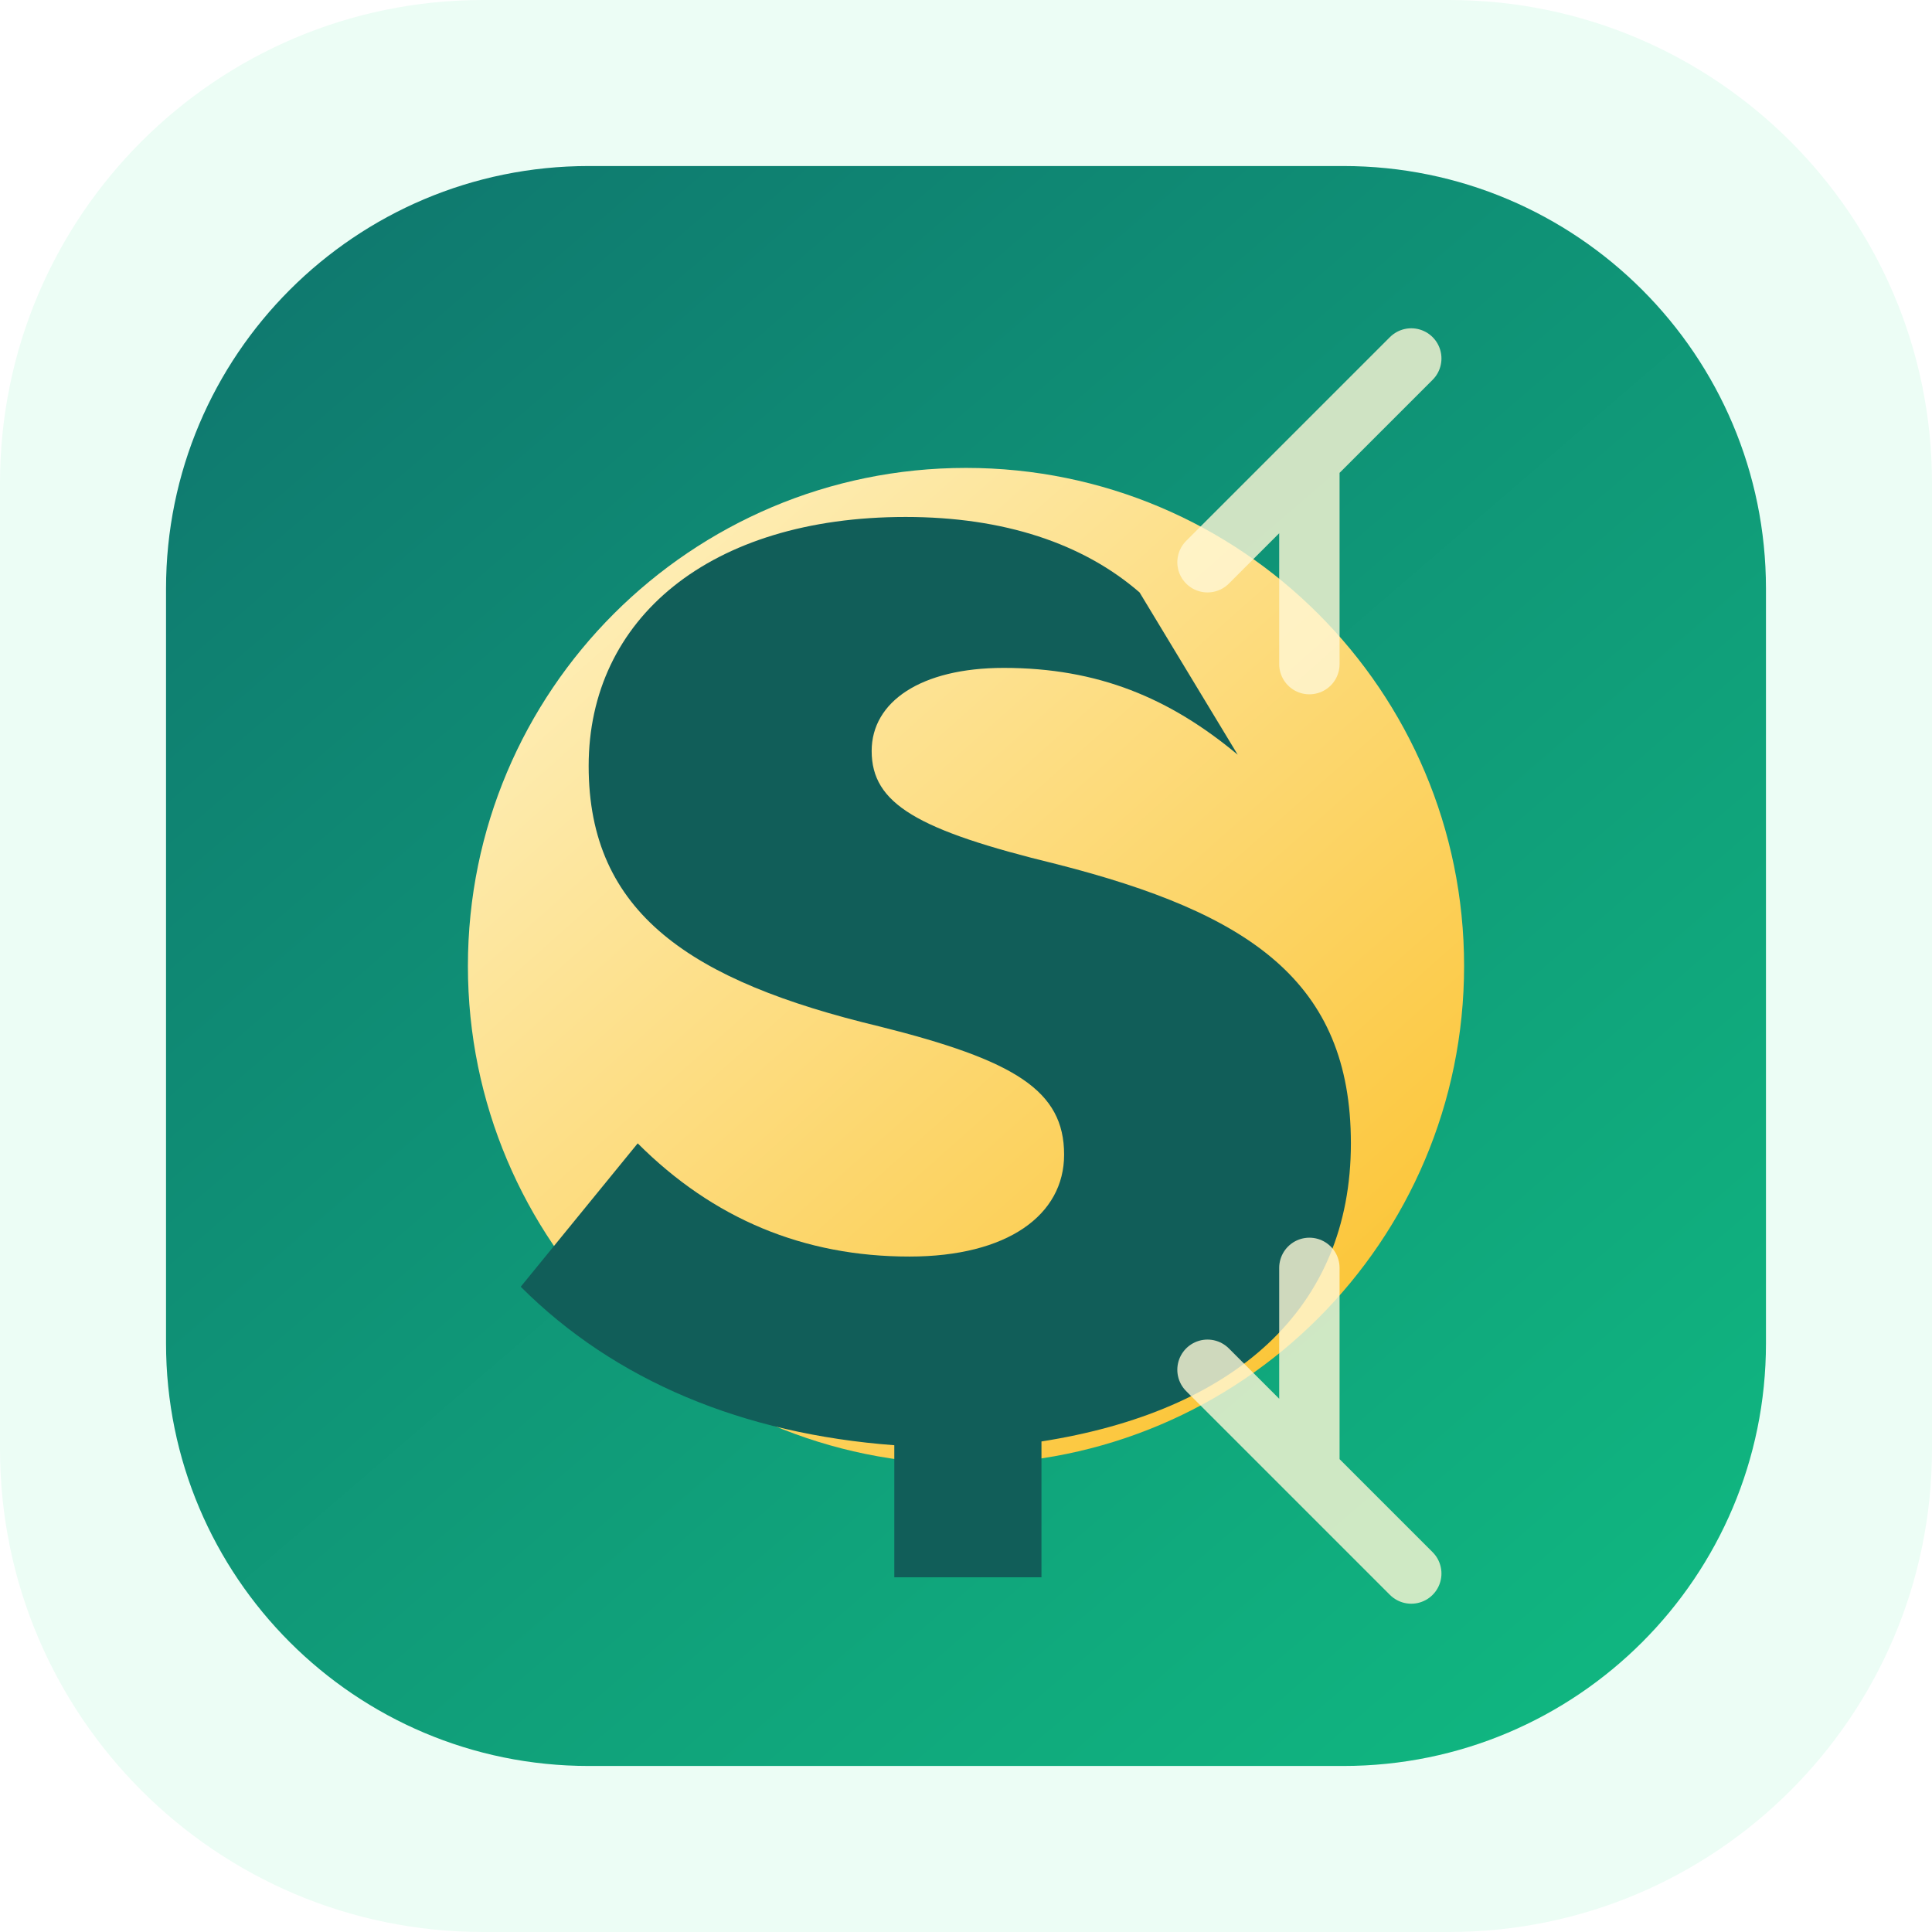
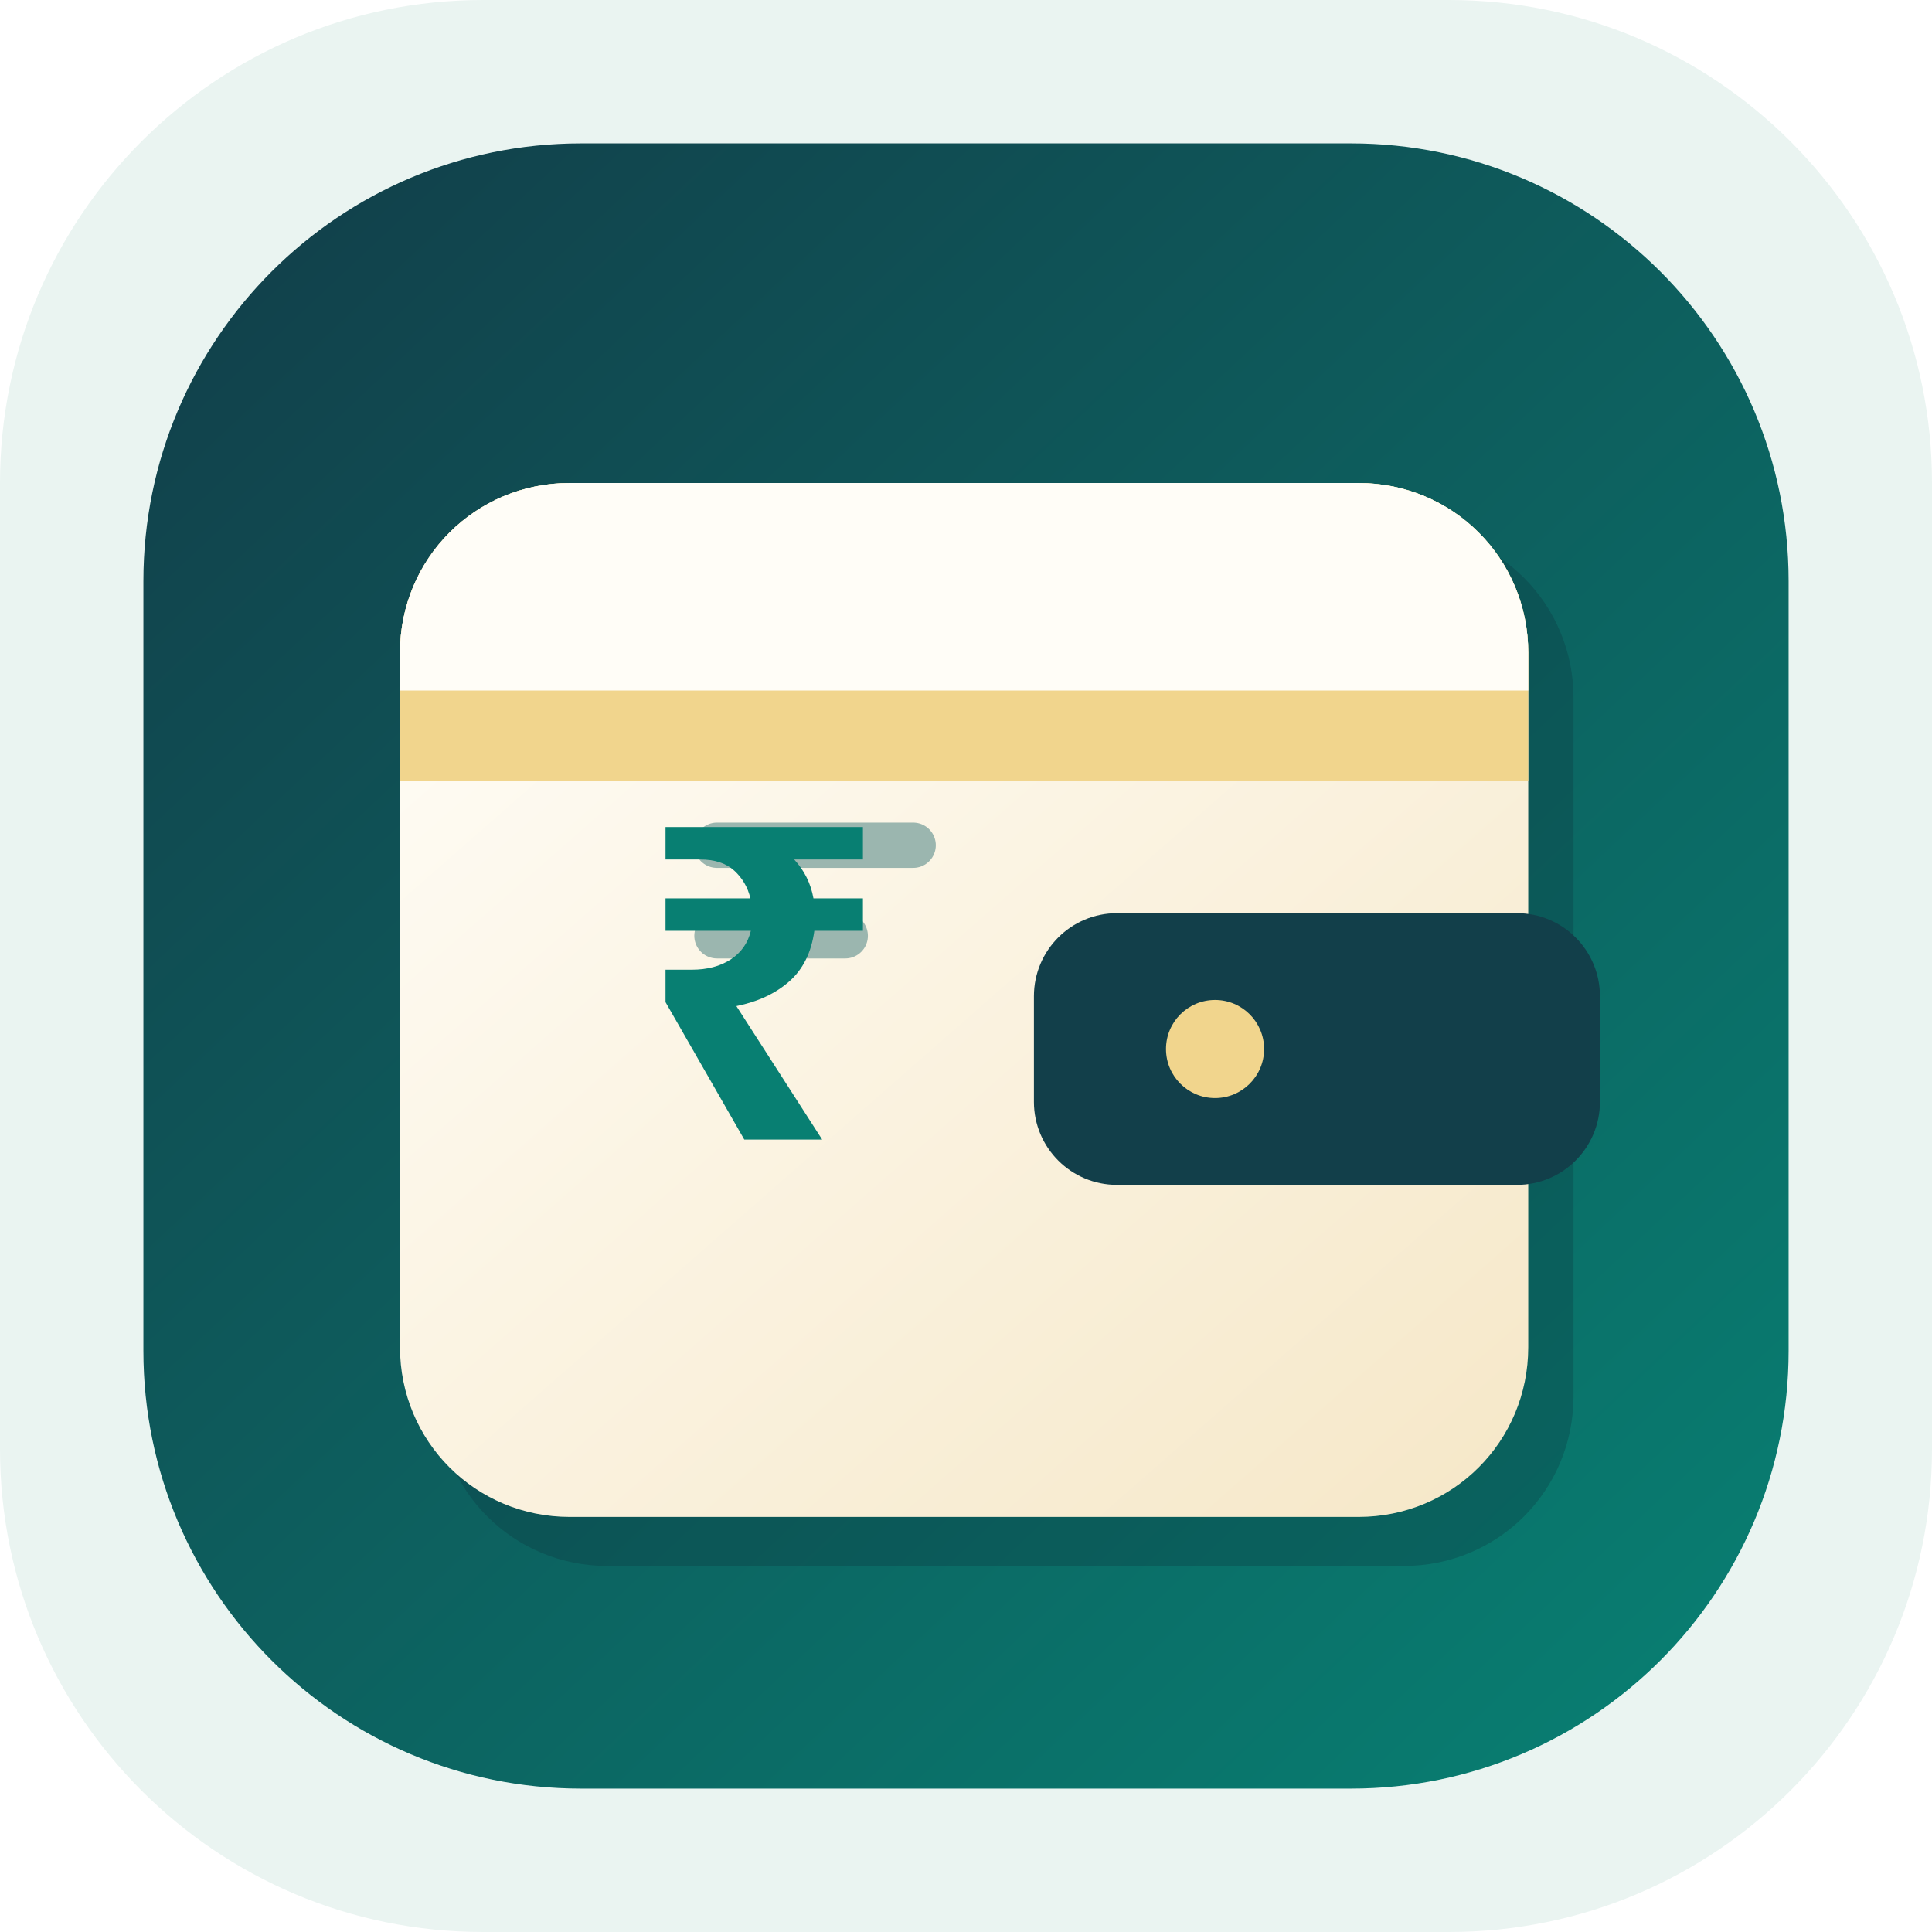
<svg xmlns="http://www.w3.org/2000/svg" viewBox="0 0 512 512">
  <defs>
-     <linearGradient id="bg" x1="70" y1="40" x2="440" y2="470" gradientUnits="userSpaceOnUse">
-       <stop stop-color="#0f766e" />
-       <stop offset="1" stop-color="#10b981" />
+     <linearGradient id="background" x1="58" y1="48" x2="452" y2="466" gradientUnits="userSpaceOnUse">
+       <stop stop-color="#123f4a" />
+       <stop offset="1" stop-color="#087f72" />
    </linearGradient>
-     <linearGradient id="coin" x1="140" y1="120" x2="380" y2="390" gradientUnits="userSpaceOnUse">
-       <stop stop-color="#fef3c7" />
-       <stop offset="1" stop-color="#fbbf24" />
+     <linearGradient id="card" x1="142" y1="126" x2="384" y2="402" gradientUnits="userSpaceOnUse">
+       <stop stop-color="#fffdf7" />
+       <stop offset="1" stop-color="#f6e8c9" />
    </linearGradient>
  </defs>
-   <rect width="512" height="512" rx="128" fill="#ecfdf5" />
-   <rect x="44" y="44" width="424" height="424" rx="112" fill="url(#bg)" />
-   <circle cx="256" cy="256" r="132" fill="url(#coin)" />
-   <path d="M302 157c-15-13-36-20-62-20-52 0-84 27-84 66 0 39 27 57 77 69 36 9 49 17 49 34 0 16-15 27-41 27-28 0-52-10-72-30l-31 38c25 25 59 39 99 42v35h39v-36c51-8 82-35 82-79 0-43-27-61-78-74-37-9-49-16-49-30 0-13 13-22 35-22 25 0 44 8 62 23z" fill="#115e59" />
-   <path d="M347 122v54M347 336v54M320 149l54-54M320 363l54 54" stroke="#fff7d6" stroke-width="16" stroke-linecap="round" opacity=".8" />
+   <rect width="512" height="512" rx="128" fill="#eaf4f1" />
+   <rect x="38" y="38" width="436" height="436" rx="116" fill="url(#background)" />
+   <path d="M116 185c0-25 20-45 45-45h211c25 0 45 20 45 45v185c0 25-20 45-45 45H161c-25 0-45-20-45-45z" fill="#092f3a" opacity=".28" />
+   <path d="M106 173c0-25 20-45 45-45h209c25 0 45 20 45 45v184c0 25-20 45-45 45H151c-25 0-45-20-45-45z" fill="url(#card)" />
+   <path d="M106 173c0-25 20-45 45-45h209c25 0 45 20 45 45v34H106z" fill="#f1d58d" />
+   <path d="M106 173c0-25 20-45 45-45h209c25 0 45 20 45 45v10H106z" fill="#fffdf7" />
+   <rect x="274" y="242" width="150" height="72" rx="22" fill="#123f4a" />
+   <circle cx="322" cy="278" r="13" fill="#f1d58d" />
+   <path d="M190 224h52M190 248h34" stroke="#9bb6af" stroke-width="12" stroke-linecap="round" />
+   <text x="202" y="302" fill="#087f72" font-family="Arial, sans-serif" font-size="116" font-weight="800" text-anchor="middle">₹</text>
</svg>
